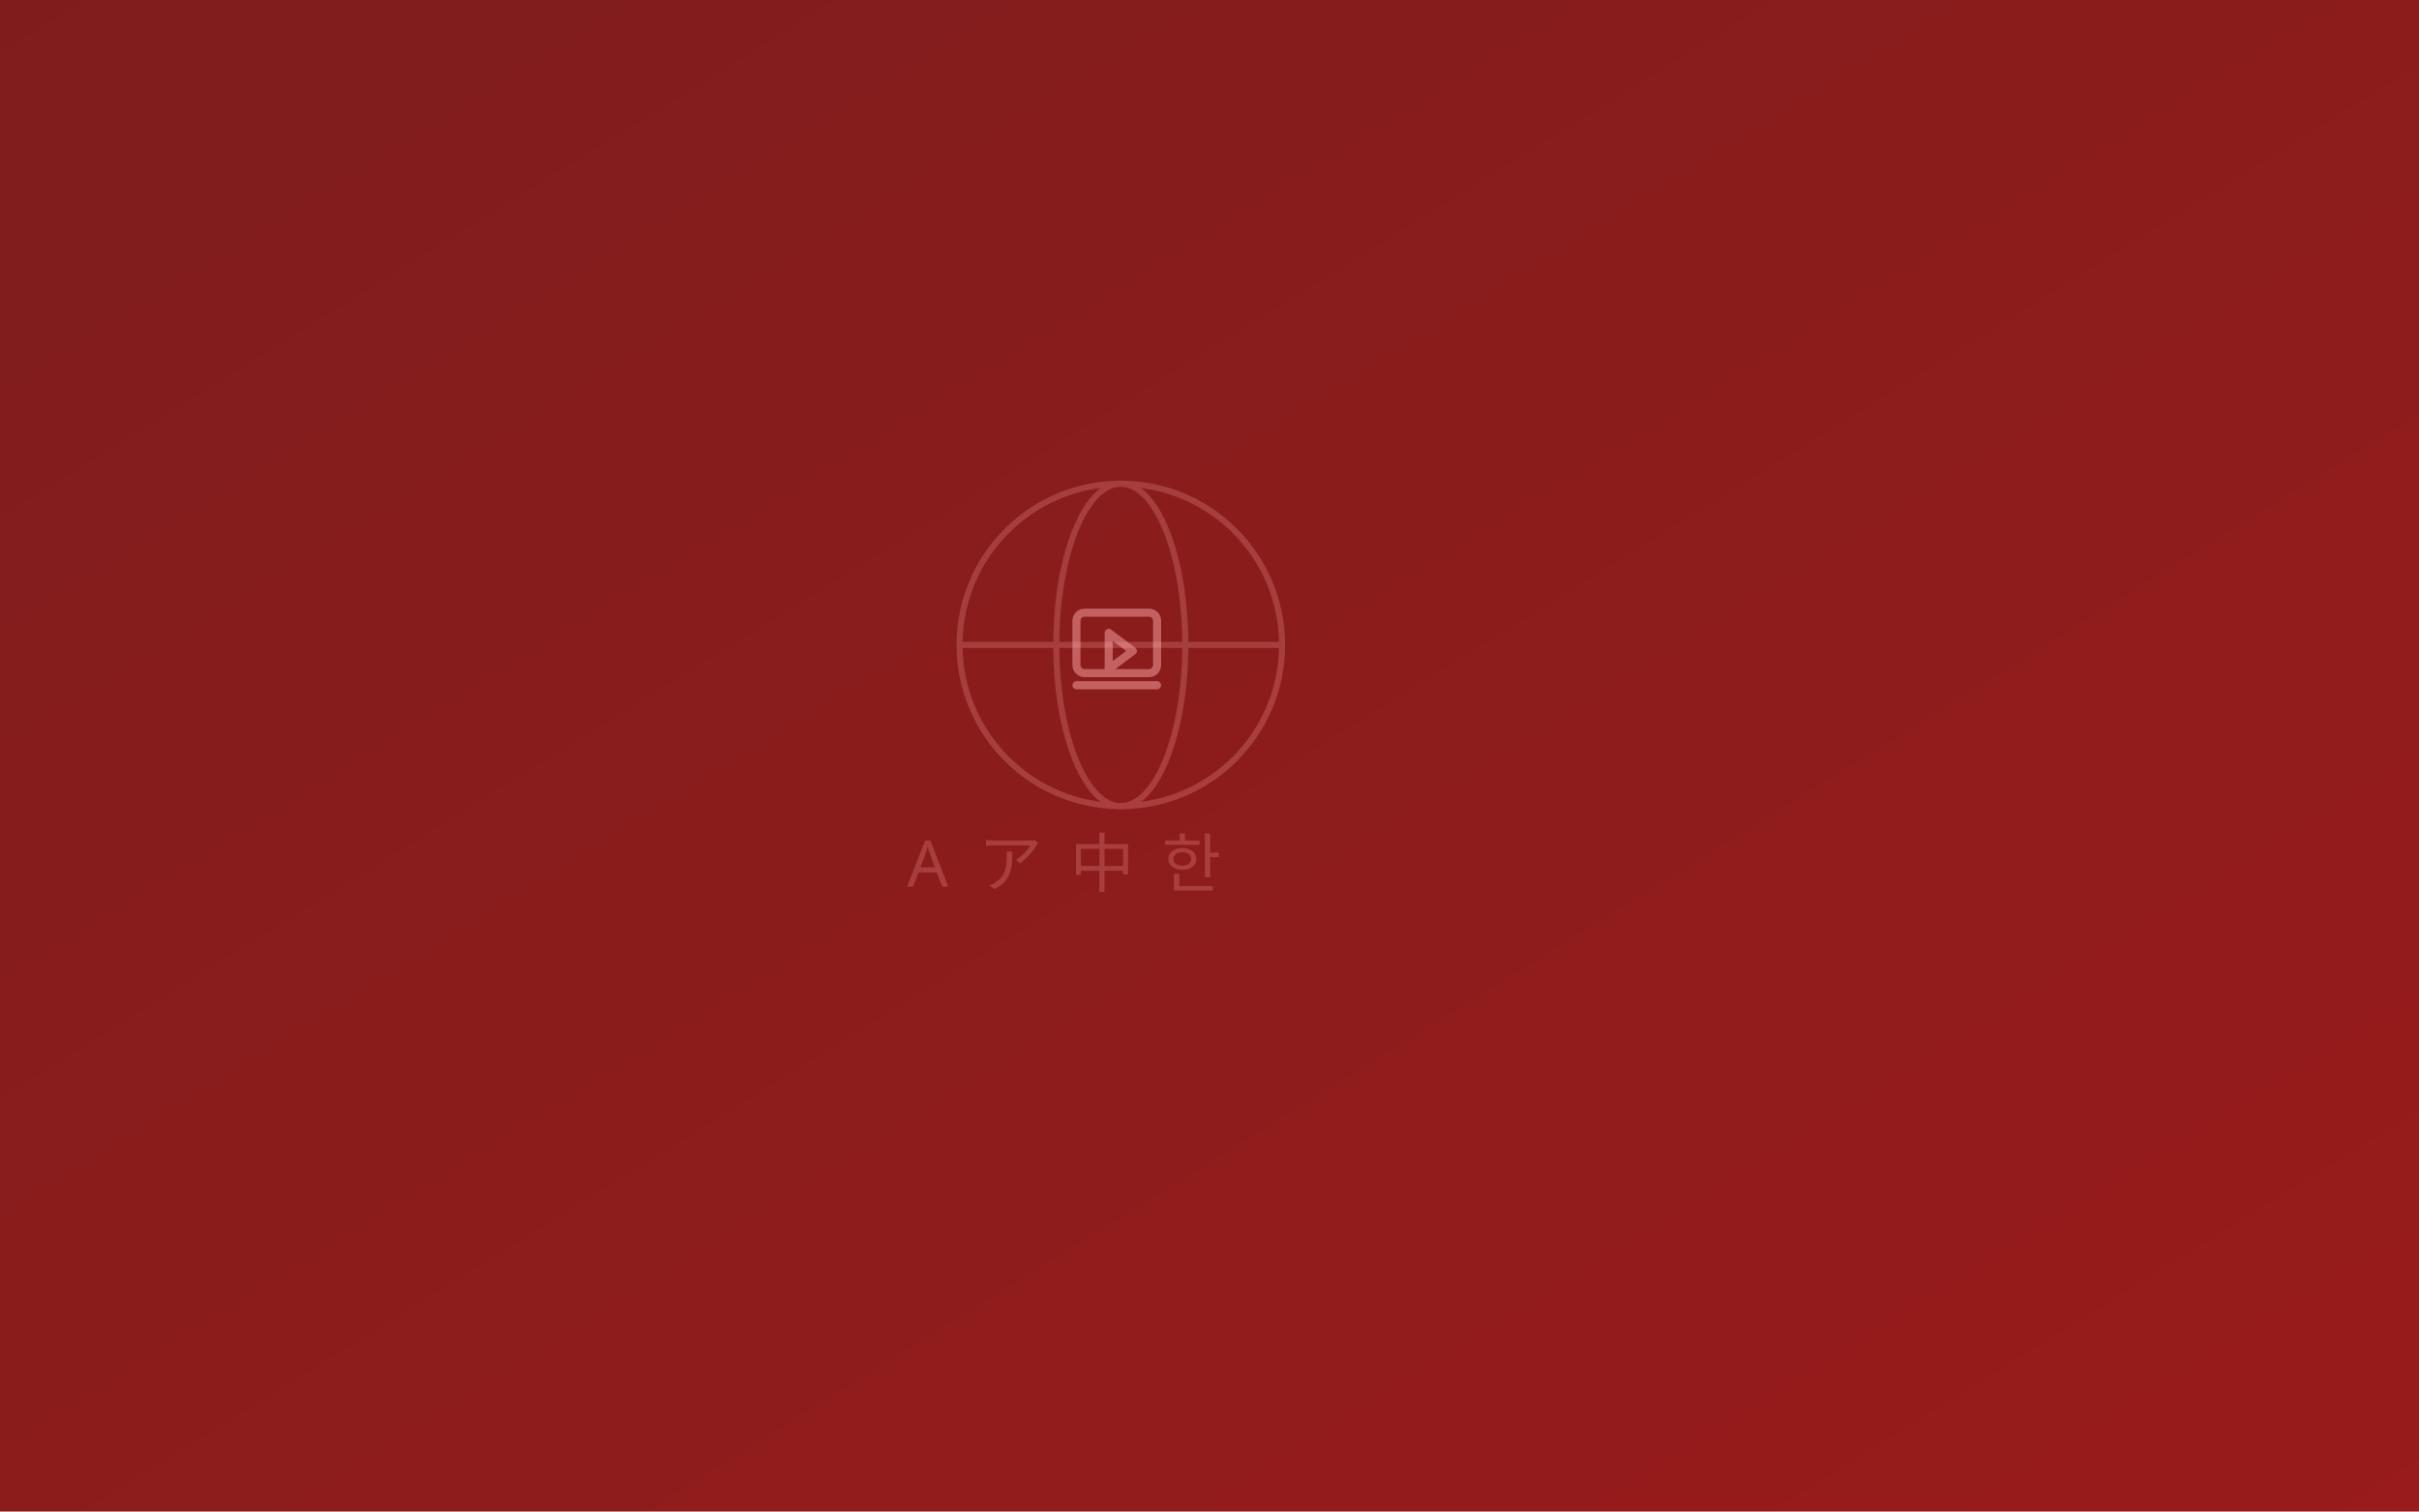
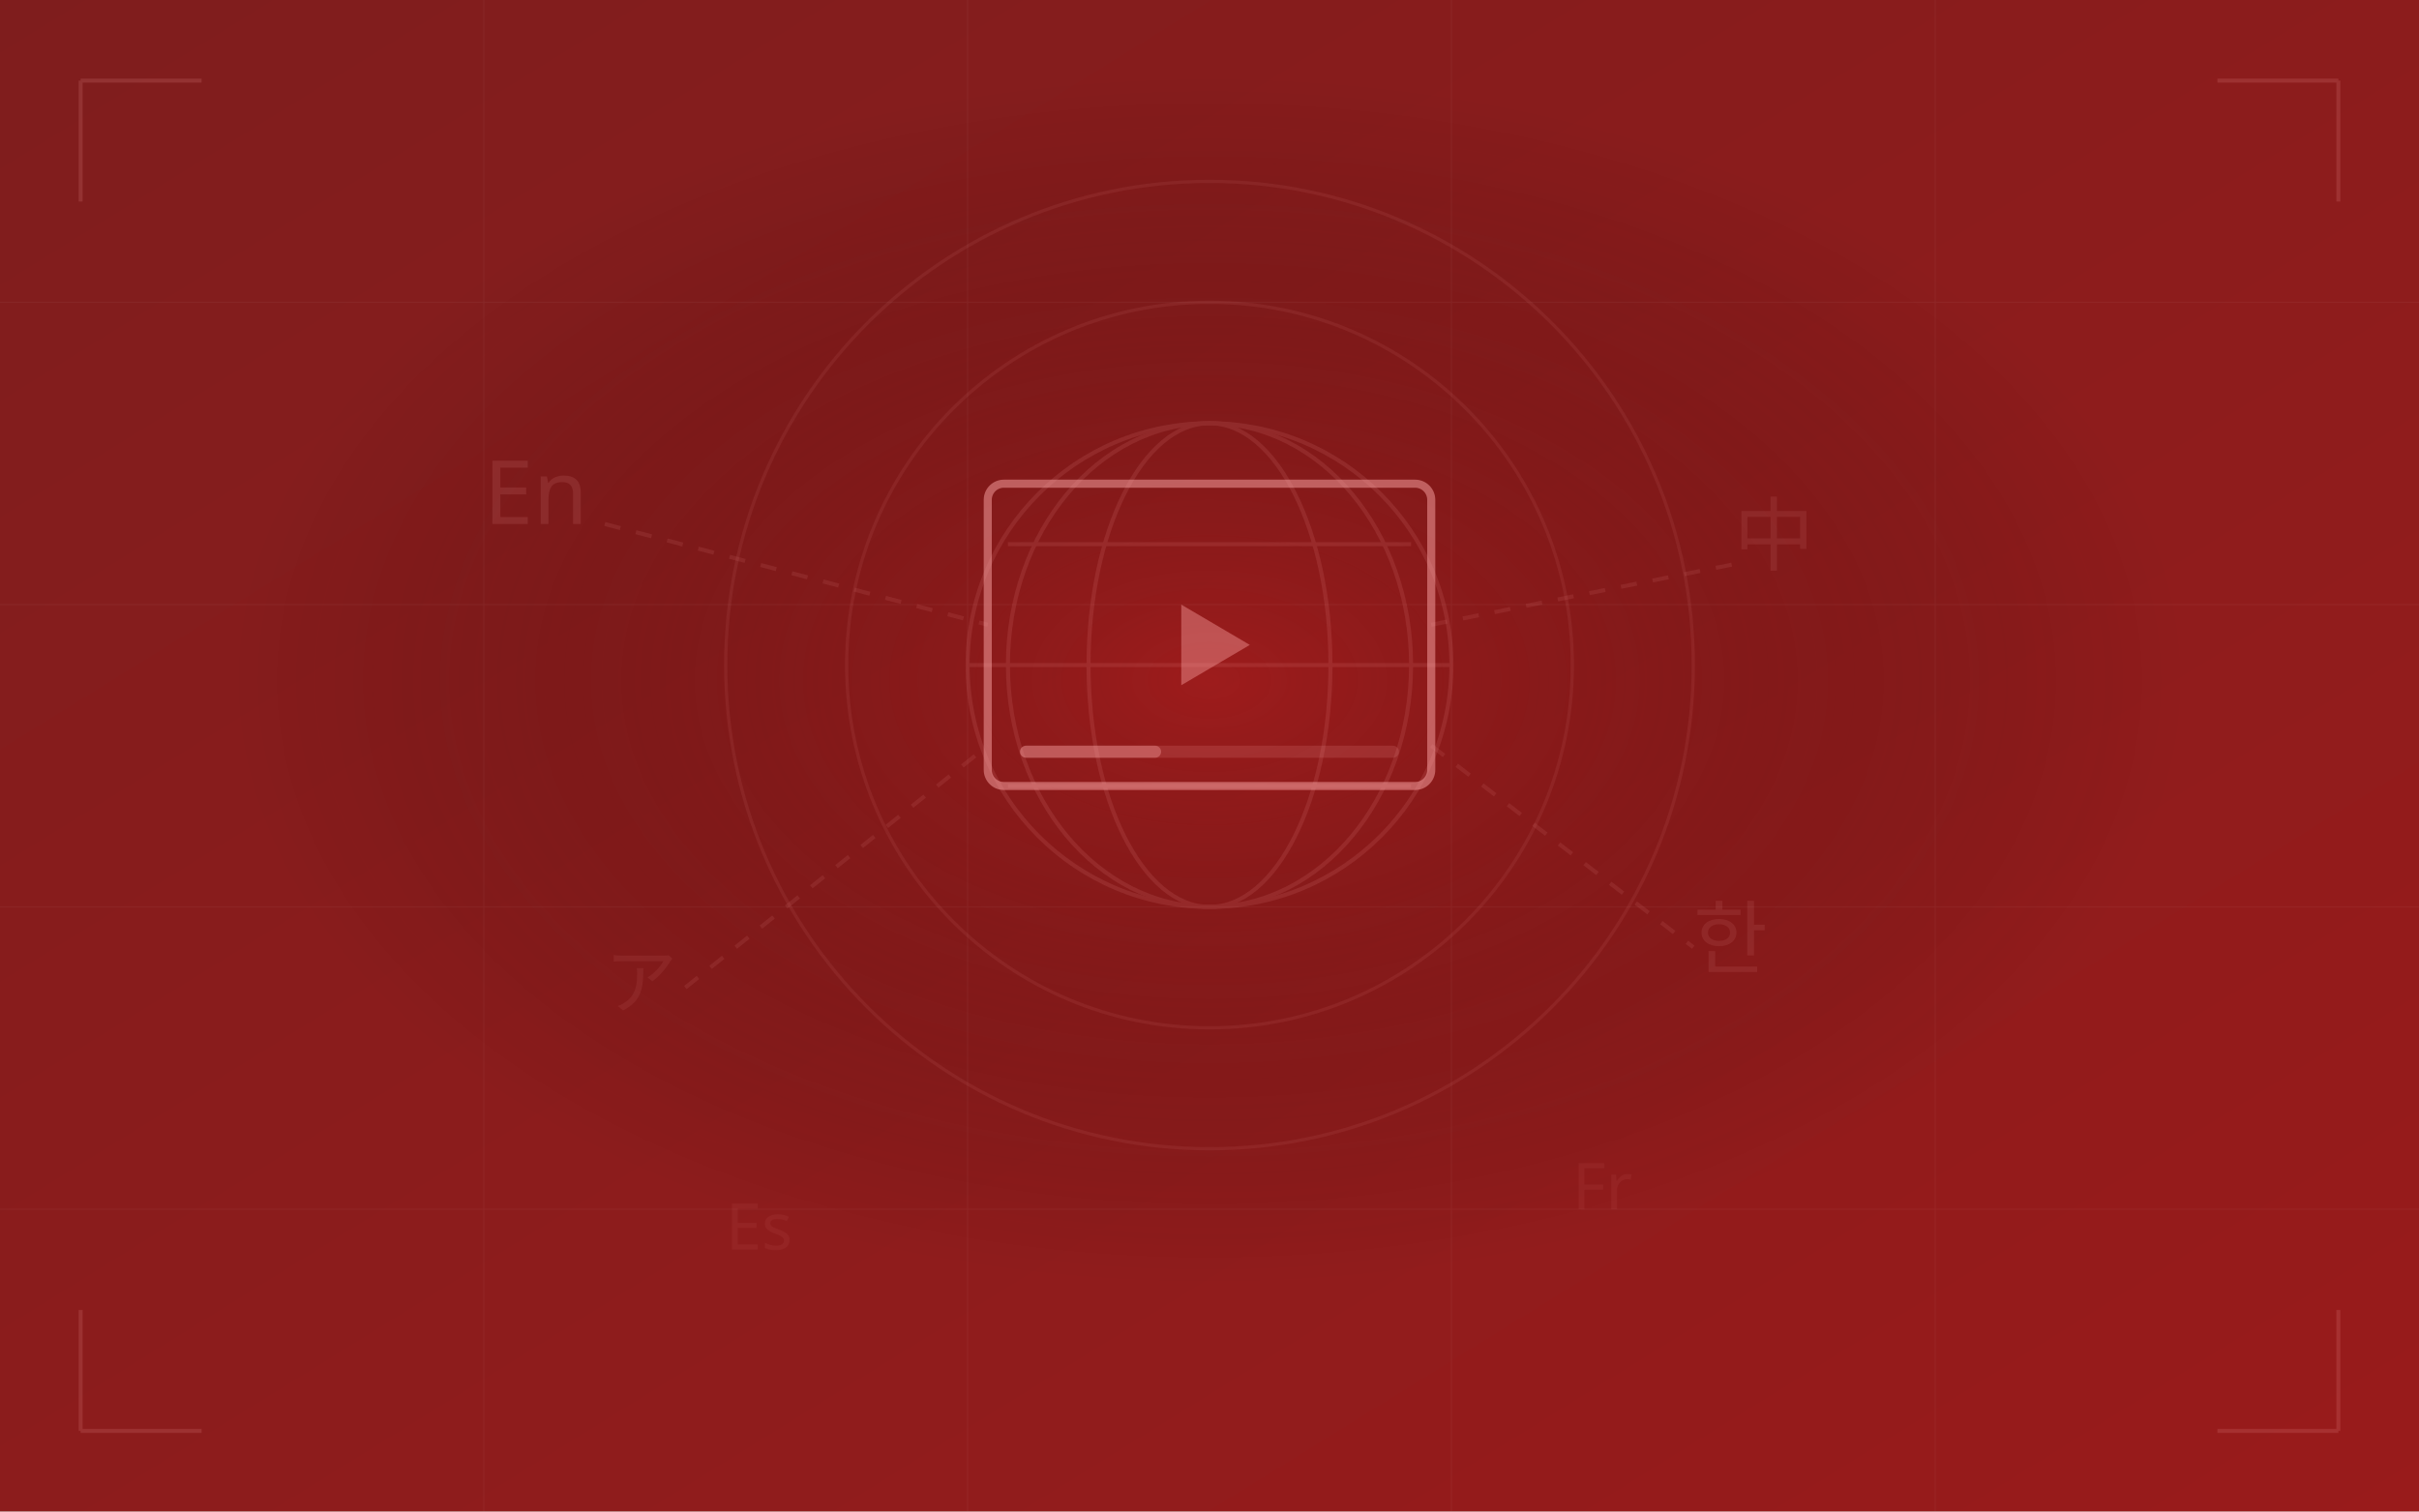
<svg xmlns="http://www.w3.org/2000/svg" width="600" height="375" viewBox="0 0 600 375">
  <defs>
    <linearGradient id="bg2" x1="0" y1="0" x2="1" y2="1">
      <stop offset="0%" stop-color="#7f1d1d" />
      <stop offset="100%" stop-color="#991b1b" />
    </linearGradient>
+     <radialGradient id="glow2" cx="0.5" cy="0.45" r="0.4">
+       <stop offset="0%" stop-color="#b91c1c" stop-opacity="0.4" />
+       <stop offset="100%" stop-color="transparent" />
+     </radialGradient>
  </defs>
  <rect width="600" height="375" fill="url(#bg2)" />
-   <g transform="translate(265,150)" fill="none" stroke="#fca5a5" stroke-width="2" stroke-linecap="round" stroke-linejoin="round" opacity="0.5">
-     <rect x="2" y="2" width="20" height="15" rx="2" ry="2" />
-     <polygon points="10,7 16,11.5 10,16" />
-     <line x1="2" y1="20" x2="22" y2="20" />
+   <rect width="600" height="375" fill="url(#glow2)" />
+   <g stroke="#ffffff" stroke-width="0.3" opacity="0.04">
+     <line x1="0" y1="75" x2="600" y2="75" />
+     <line x1="0" y1="150" x2="600" y2="150" />
+     <line x1="0" y1="225" x2="600" y2="225" />
+     <line x1="0" y1="300" x2="600" y2="300" />
+     <line x1="120" y1="0" x2="120" y2="375" />
+     <line x1="240" y1="0" x2="240" y2="375" />
+     <line x1="360" y1="0" x2="360" y2="375" />
+     <line x1="480" y1="0" x2="480" y2="375" />
  </g>
-   <g transform="translate(266,148)" fill="none" stroke="#fca5a5" stroke-width="1.5" opacity="0.25">
-     <circle cx="12" cy="12" r="40" />
-     <ellipse cx="12" cy="12" rx="16" ry="40" />
-     <line x1="-28" y1="12" x2="52" y2="12" />
+   <g fill="none" stroke="#fca5a5" stroke-width="1" opacity="0.12">
+     <circle cx="300" cy="165" r="60" />
+     <ellipse cx="300" cy="165" rx="30" ry="60" />
+     <ellipse cx="300" cy="165" rx="50" ry="60" />
+     <line x1="240" y1="165" x2="360" y2="165" />
+     <line x1="250" y1="135" x2="350" y2="135" />
+     <line x1="250" y1="195" x2="350" y2="195" />
  </g>
-   <g transform="translate(225,220)" opacity="0.25">
-     <text font-family="IBM Plex Sans, sans-serif" font-size="16" fill="#fca5a5" letter-spacing="0.1em">A ア 中 한</text>
+   <g fill="none" stroke="#fca5a5" stroke-width="0.8" opacity="0.08">
+     <circle cx="300" cy="165" r="90" />
+     <circle cx="300" cy="165" r="120" />
+   </g>
+   <g transform="translate(245,120)">
+     <rect x="0" y="0" width="110" height="75" rx="4" fill="none" stroke="#fca5a5" stroke-width="2" opacity="0.5" />
+     <polygon points="48,30 48,50 65,40" fill="#fca5a5" opacity="0.4" />
+     <rect x="8" y="65" width="94" height="3" rx="1.5" fill="#fca5a5" opacity="0.15" />
+     <rect x="8" y="65" width="35" height="3" rx="1.5" fill="#fca5a5" opacity="0.35" />
+   </g>
+   <g opacity="0.2" fill="#fca5a5" font-family="IBM Plex Sans, sans-serif">
+     <text x="120" y="130" font-size="22" opacity="0.6">En</text>
+     <text x="430" y="140" font-size="20" opacity="0.5">中</text>
+     <text x="150" y="250" font-size="18" opacity="0.4">ア</text>
+     <text x="420" y="240" font-size="20" opacity="0.5">한</text>
+     <text x="180" y="310" font-size="16" opacity="0.3">Es</text>
+     <text x="390" y="300" font-size="16" opacity="0.3">Fr</text>
+   </g>
+   <g fill="none" stroke="#fca5a5" stroke-width="1" opacity="0.1" stroke-dasharray="4 4">
+     <line x1="150" y1="130" x2="245" y2="155" />
+     <line x1="355" y1="155" x2="430" y2="140" />
+     <line x1="170" y1="245" x2="245" y2="185" />
+     <line x1="355" y1="185" x2="420" y2="235" />
+   </g>
+   <g stroke="#fca5a5" stroke-width="1" opacity="0.15">
+     <line x1="20" y1="20" x2="50" y2="20" />
+     <line x1="20" y1="20" x2="20" y2="50" />
+     <line x1="580" y1="20" x2="550" y2="20" />
+     <line x1="580" y1="20" x2="580" y2="50" />
+     <line x1="20" y1="355" x2="50" y2="355" />
+     <line x1="20" y1="355" x2="20" y2="325" />
+     <line x1="580" y1="355" x2="550" y2="355" />
+     <line x1="580" y1="355" x2="580" y2="325" />
  </g>
</svg>
